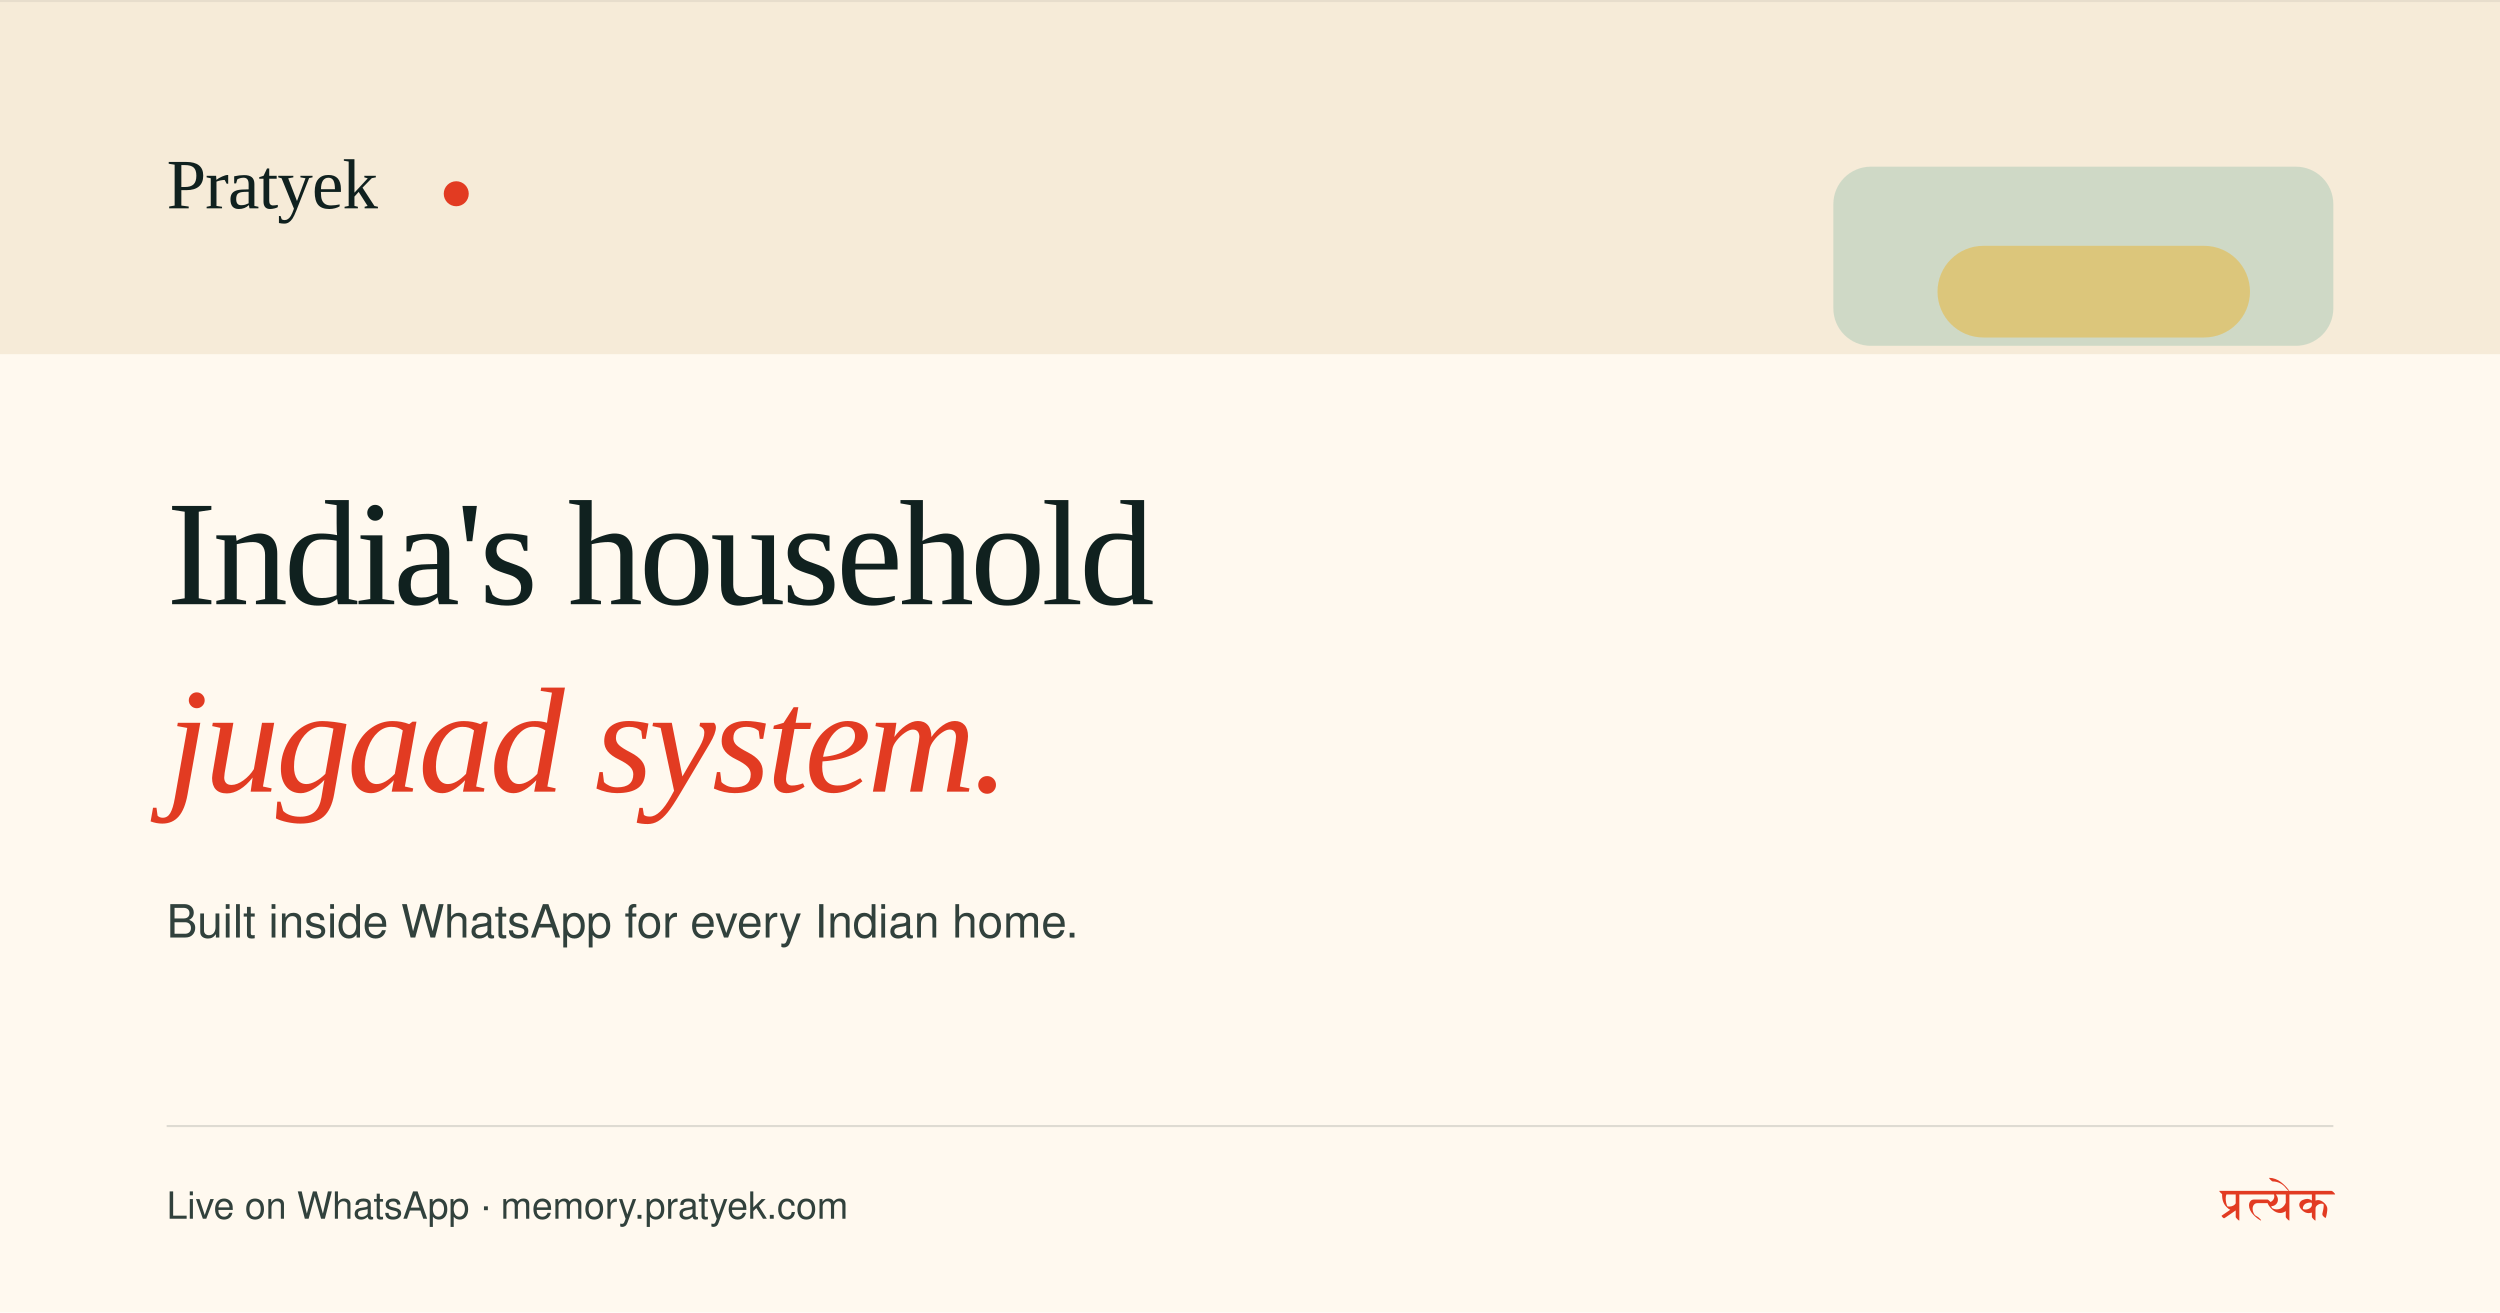
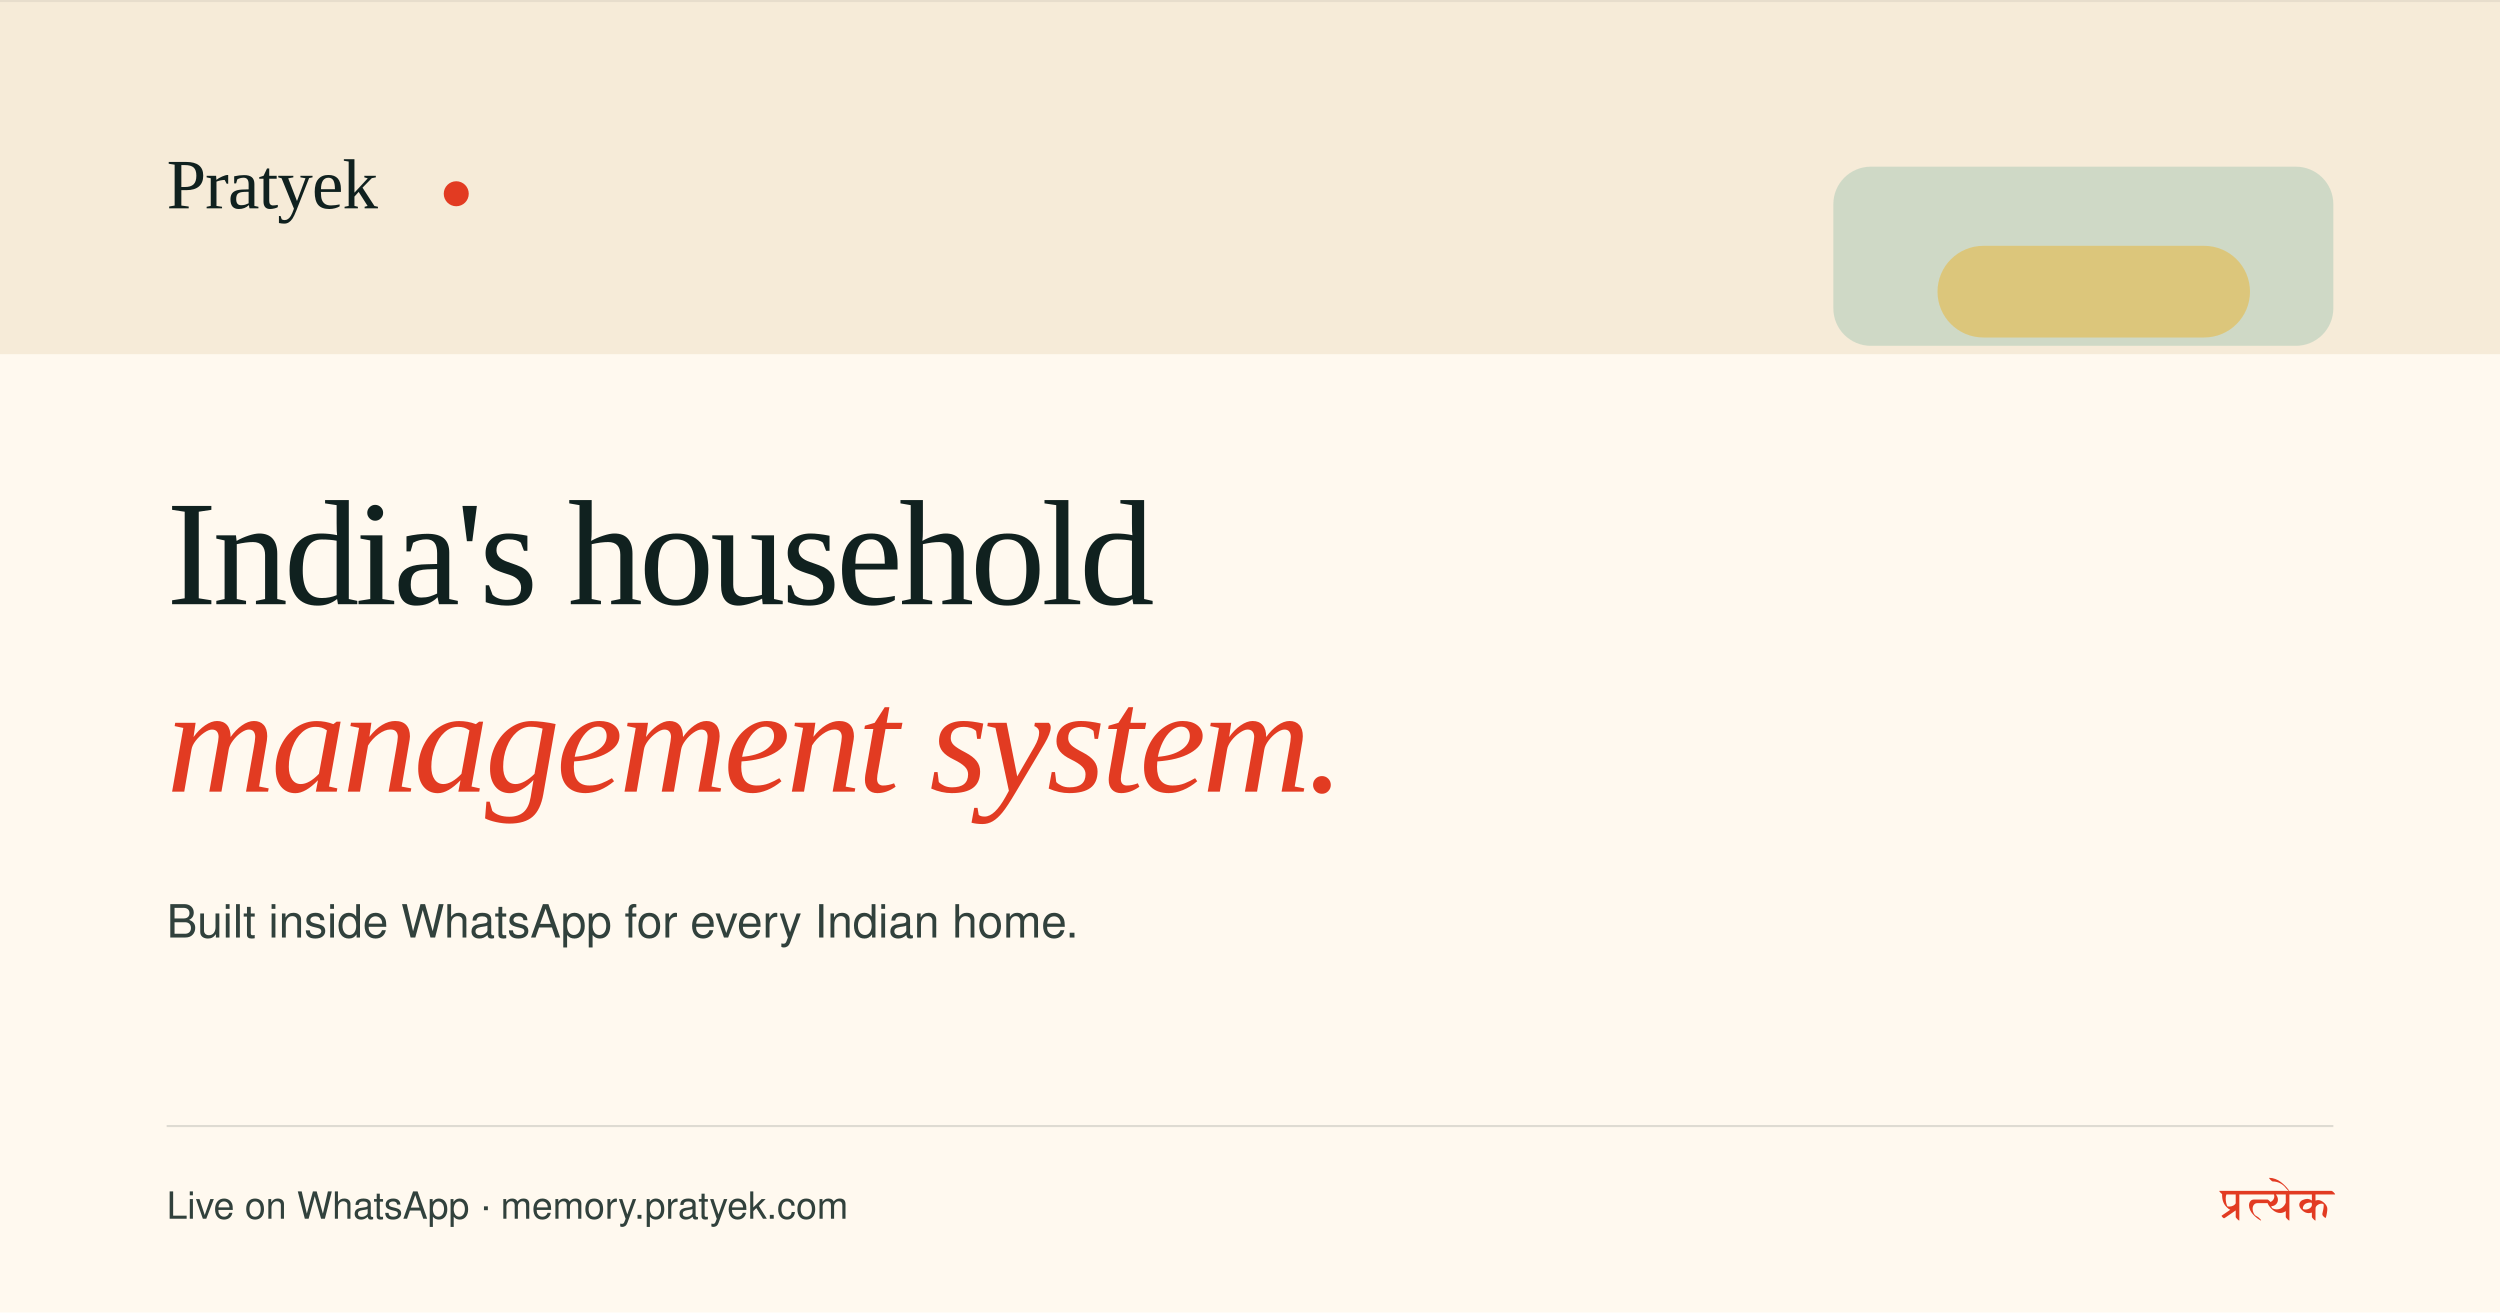
<svg xmlns="http://www.w3.org/2000/svg" viewBox="0 0 1200 630" width="1200" height="630">
  <rect width="1200" height="630" fill="#FFF9EF" />
  <rect x="0" y="0" width="1200" height="170" fill="#F6EBD8" />
  <rect x="880" y="80" width="240" height="86" rx="18" fill="#007C67" opacity="0.16" />
  <rect x="930" y="118" width="150" height="44" rx="22" fill="#F2A900" opacity="0.38" />
  <rect x="0" y="0" width="1200" height="1" fill="rgba(16,33,31,0.07)" />
  <text x="80" y="100" font-family="Georgia, 'Times New Roman', serif" font-size="34" font-weight="400" letter-spacing="-0.012em" fill="#10211F">Pratyek</text>
  <circle cx="219" cy="93" r="6" fill="#E23B22" />
  <text x="80" y="290" font-family="Georgia, 'Times New Roman', serif" font-size="72" font-weight="300" letter-spacing="-0.025em" fill="#10211F">India's household</text>
-   <text x="80" y="380" font-family="Georgia, 'Times New Roman', serif" font-size="72" font-weight="300" letter-spacing="-0.025em" font-style="italic" fill="#E23B22">jugaad system.</text>
+   <text x="80" y="380" font-family="Georgia, 'Times New Roman', serif" font-size="72" font-weight="300" letter-spacing="-0.025em" font-style="italic" fill="#E23B22">management system.</text>
  <text x="80" y="450" font-family="Helvetica, Arial, sans-serif" font-size="22" font-weight="400" fill="#31413C">Built inside WhatsApp for every Indian home.</text>
  <rect x="80" y="540" width="1040" height="1" fill="rgba(16,33,31,0.14)" />
  <text x="80" y="585" font-family="Helvetica, Arial, sans-serif" font-size="18" font-weight="500" fill="#31413C">Live on WhatsApp · memory.pratyek.com</text>
  <text x="1120" y="585" font-family="Georgia, 'Times New Roman', serif" font-size="22" font-weight="400" fill="#E23B22" text-anchor="end">प्रत्येक</text>
</svg>
